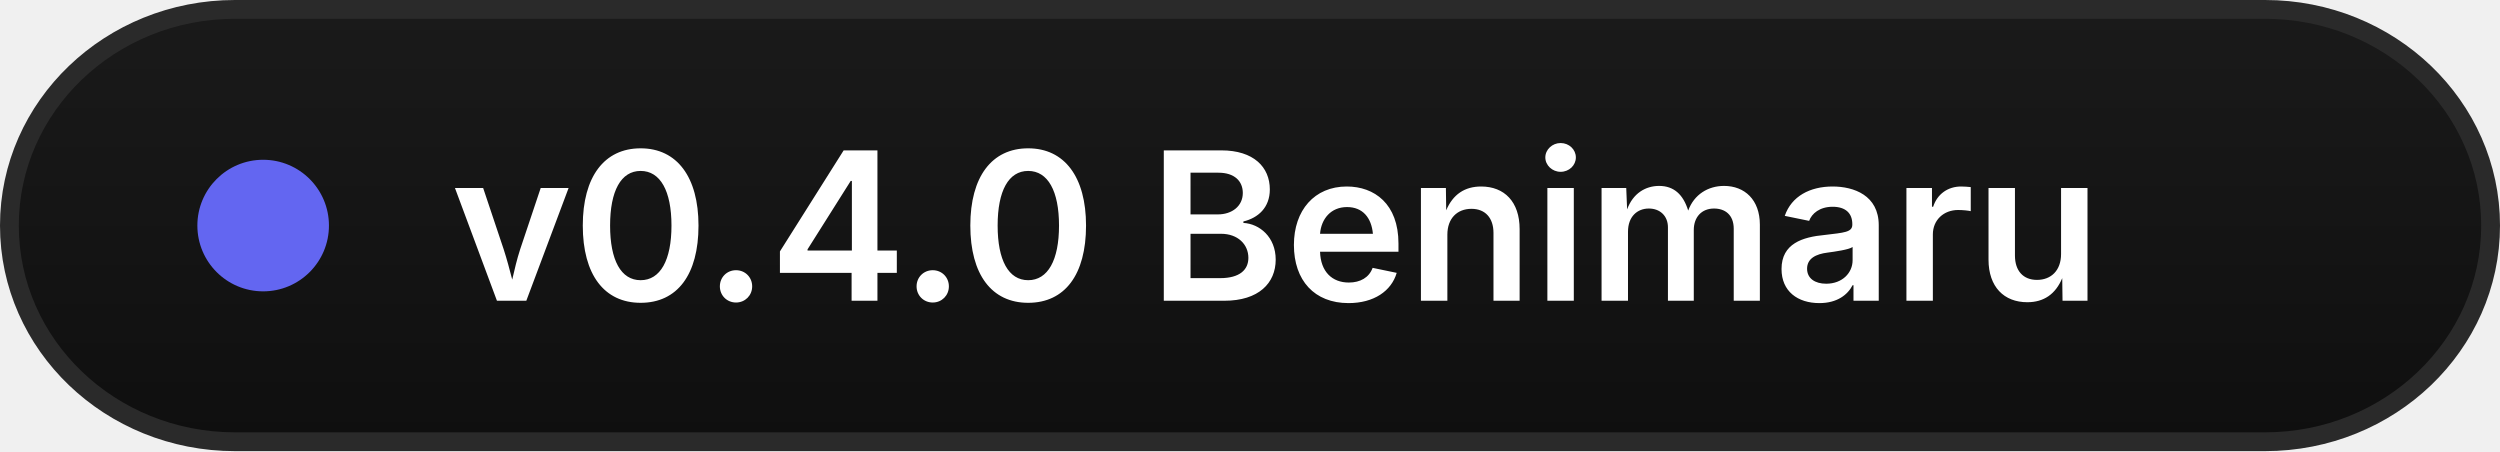
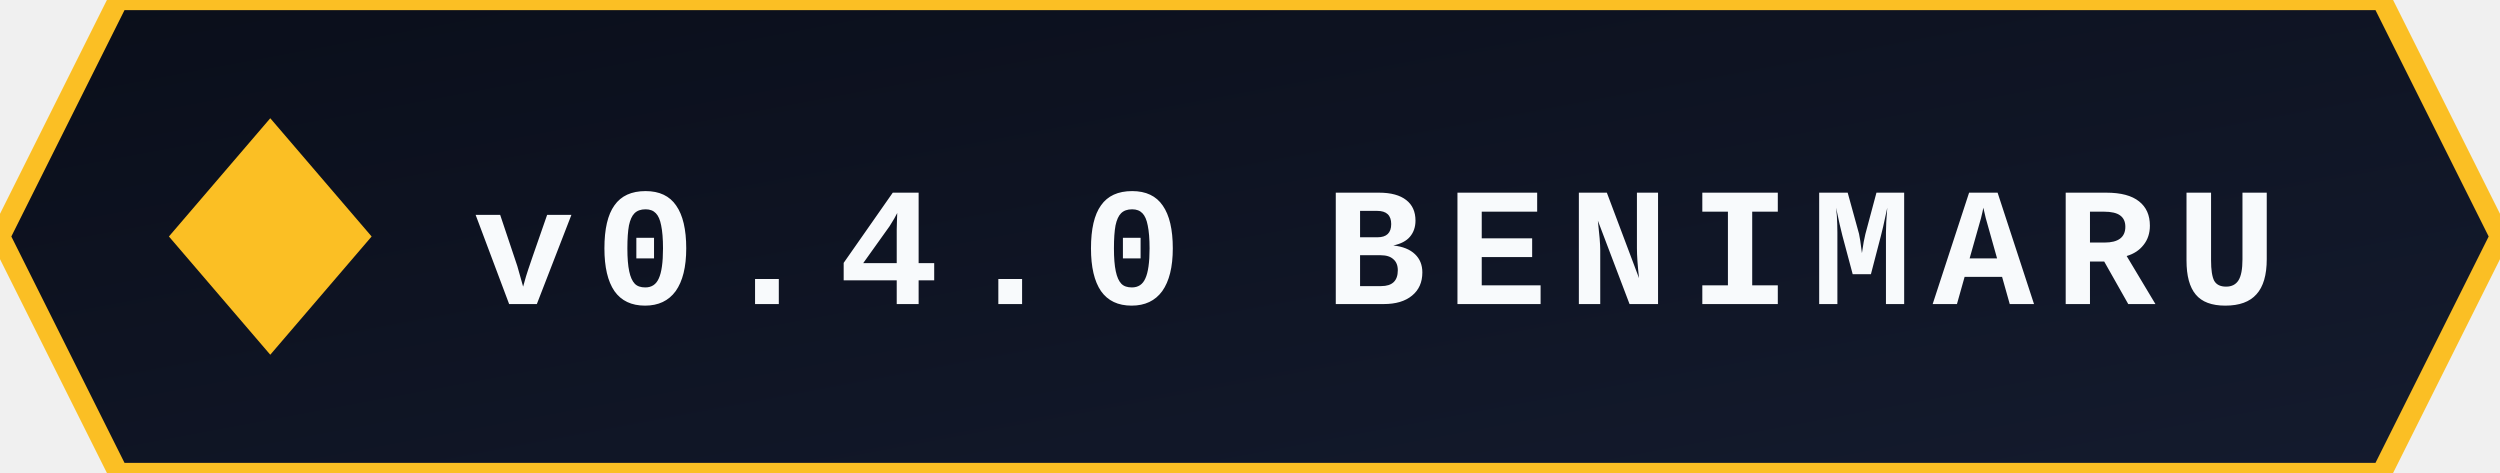
- <svg xmlns="http://www.w3.org/2000/svg" width="133" height="24" viewBox="0 0 133 24">
+ <svg xmlns="http://www.w3.org/2000/svg" width="148" height="28" viewBox="0 0 148 28">
  <defs>
-     <linearGradient id="bg" x1="0" y1="0" x2="0" y2="1">
-       <stop offset="0" stop-color="#1A1A1A" />
-       <stop offset="1" stop-color="#0F0F0F" />
+     <linearGradient id="bg" x1="0" y1="0" x2="1" y2="1">
+       <stop offset="0" stop-color="#0A0E1A" />
+       <stop offset="1" stop-color="#141B2E" />
    </linearGradient>
+     <linearGradient id="titleGrad" x1="0" y1="0" x2="1" y2="0">
+       <stop offset="0" stop-color="#F8FAFC" />
+       <stop offset="1" stop-color="#A5F3FC" />
+     </linearGradient>
+     <linearGradient id="shim" x1="0" y1="0" x2="1" y2="0">
+       <stop offset="0" stop-color="#06B6D4" stop-opacity="0" />
+       <stop offset="0.5" stop-color="#22D3EE" stop-opacity="0.9" />
+       <stop offset="1" stop-color="#06B6D4" stop-opacity="0" />
+     </linearGradient>
+     <pattern id="grid" patternUnits="userSpaceOnUse" width="10" height="10" patternTransform="rotate(45)">
+       <line x1="0" y1="0" x2="0" y2="10" stroke="#06B6D4" stroke-width="1.4" opacity="0.06" />
+     </pattern>
  </defs>
-   <rect x="0.5" y="0.5" width="132" height="23" rx="12" ry="12" fill="url(#bg)" stroke="#2A2A2A" />
-   <circle cx="14" cy="12" r="3.5" fill="#6366F1" />
-   <text x="24" y="16" font-family="-apple-system, BlinkMacSystemFont, 'Segoe UI', sans-serif" font-size="11" font-weight="600" fill="#FFFFFF">v0.4.0 Benimaru</text>
+   <polygon points="7,0 141,0 148,14.0 141,28 7,28 0,14.0" fill="url(#bg)" stroke="#FBBF24" stroke-width="1.2" />
+   <polygon points="16,7 22,14.0 16,21 10,14.0" fill="#FBBF24" />
+   <text x="28" y="18" font-family="'SF Mono', Menlo, Consolas, 'Courier New', monospace" font-size="10" font-weight="600" letter-spacing="1.2" fill="#F8FAFC">v0.4.0 BENIMARU</text>
</svg>
